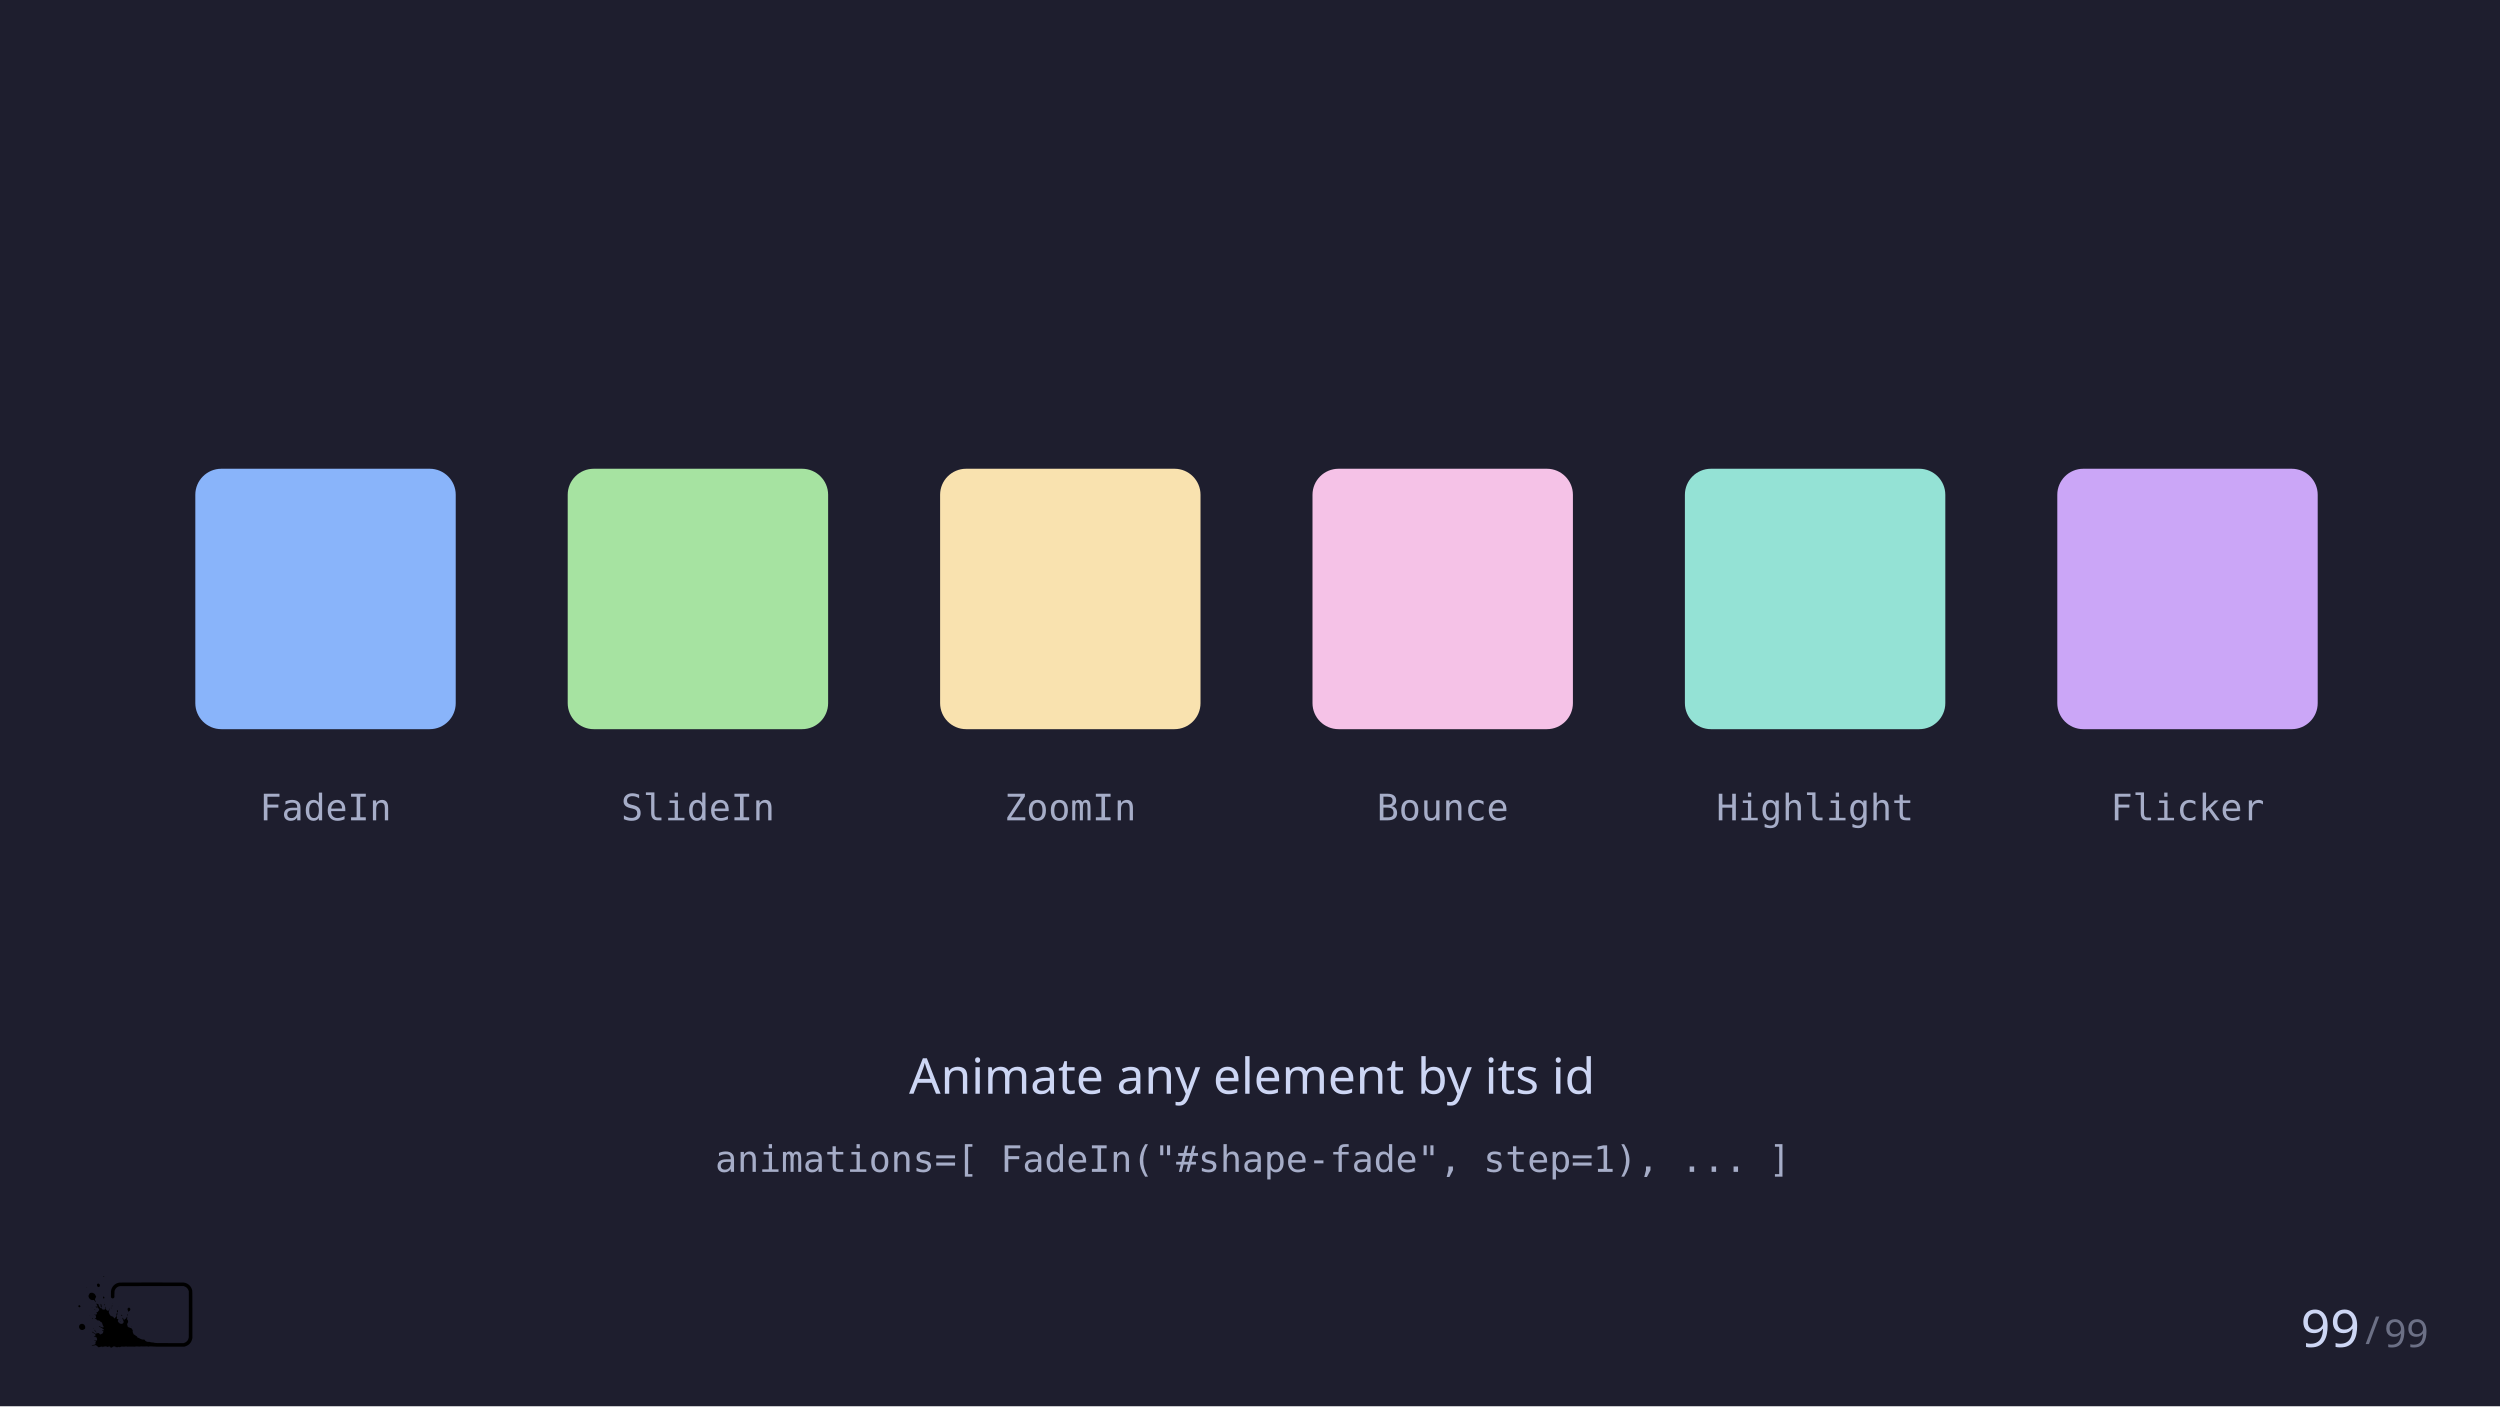
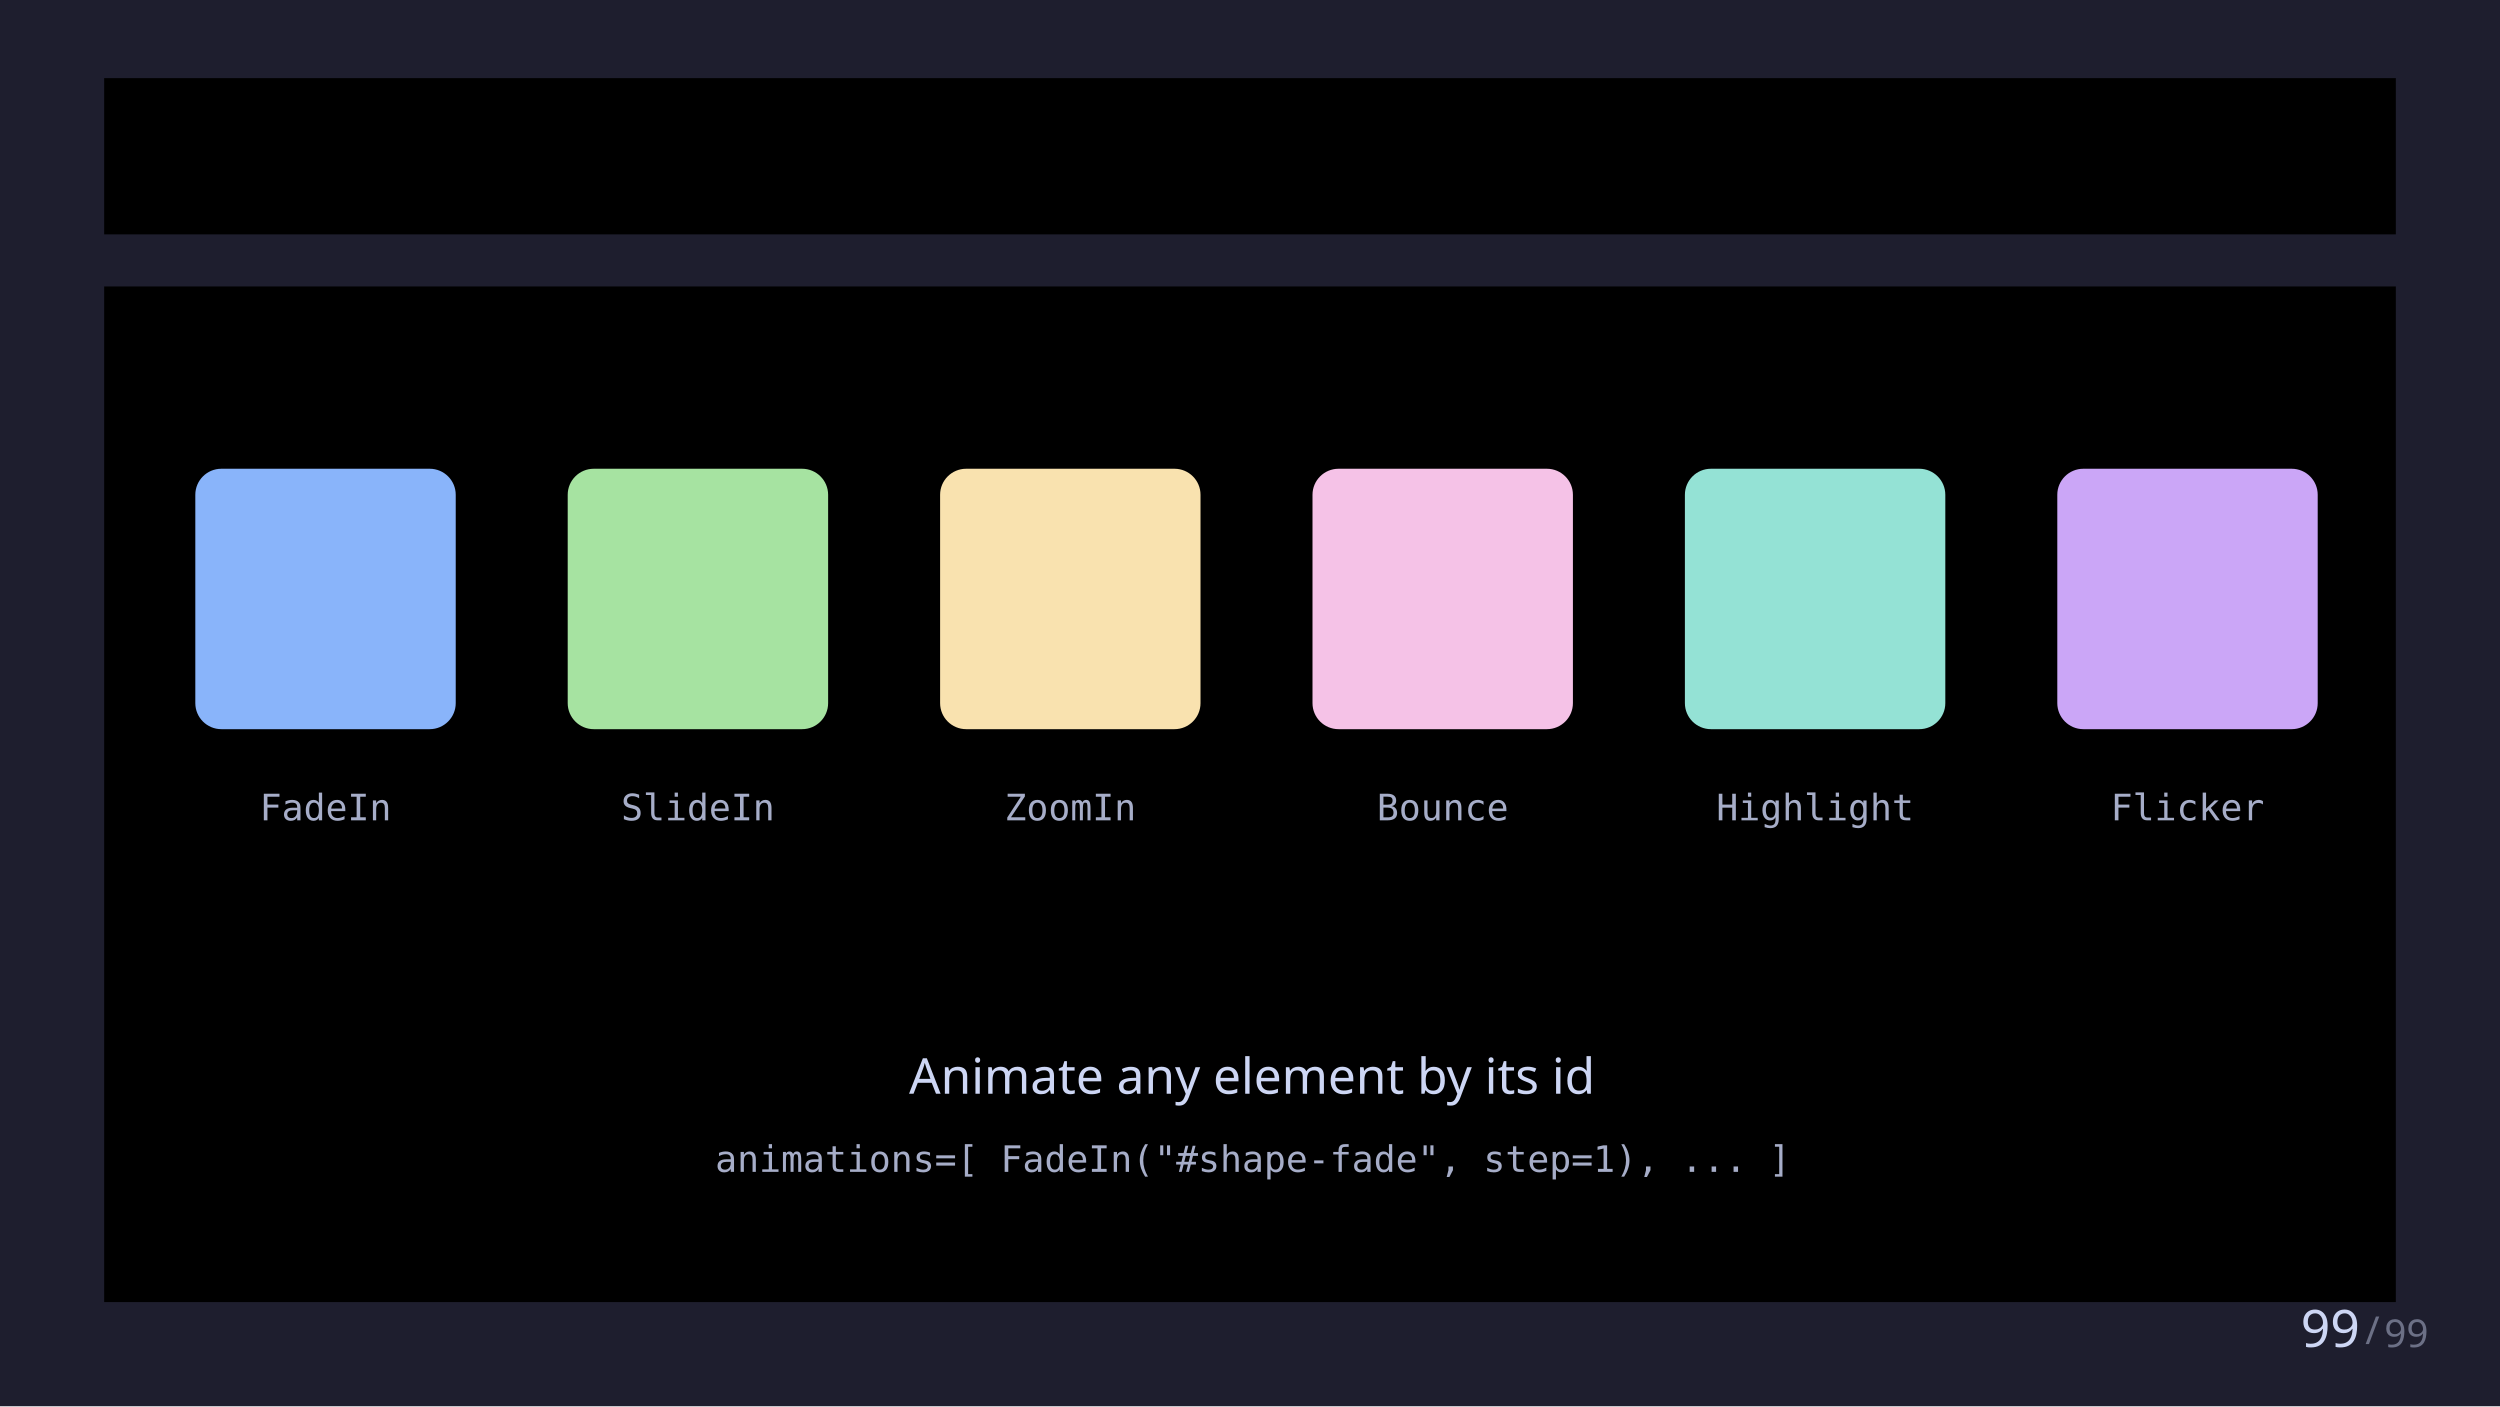
<svg xmlns="http://www.w3.org/2000/svg" xmlns:ns1="urn:inkflow" ns1:parent="local:content" viewBox="0 0 1920 1080" width="1920" height="1080" version="1.1" id="svg12">
-   <g ns1:layout-src="./base" ns1:layout-hash="d40175e7" id="g1">
-     <defs id="defs1" />
-     <rect width="1920" height="1080" class="inkflow-fill-bg" id="rect1" />
+   <g ns1:layout-src="./base" ns1:layout-hash="d40175e7">
+     <defs />
+     <rect width="1920" height="1080" class="inkflow-fill-bg" />
  </g>
-   <g ns1:layout-src="builtin:numbered" ns1:layout-hash="2b667c1b" id="g2">
-     <defs id="defs2" />
+   <g ns1:layout-src="builtin:numbered" ns1:layout-hash="2b667c1b">
+     <defs />
    <text id="zone-slide-number" x="1812.359" y="1034.438" class="inkflow-fill-text-muted inkflow-fill-text inkflow-fill-code-text" text-anchor="end" font-size="39.664px" font-family="sans-serif" style="stroke-width: 1.417">99</text>
    <text id="zone-slide-total" x="1831.157" y="1034.58" class="inkflow-fill-text-muted inkflow-fill-grey" font-size="29.64px" font-family="sans-serif" style="stroke-width: 1.059">99</text>
    <text id="text1" x="1816.518" y="1032.25" class="inkflow-fill-text-muted inkflow-fill-grey" font-size="29.64px" font-family="sans-serif" style="stroke-width: 1.059">/</text>
  </g>
-   <g ns1:layout-src="local:footer" ns1:layout-hash="9d51cc6f" id="g5">
-     <defs id="defs3" />
-     <g class="inkflow-demo-logo-mark" transform="matrix(0.7161682,0,0,0.7161682,43.00572,966.5546)" id="g4">
-       <g id="layer1" transform="translate(-148.5314,-96.87841)">
-         <g id="g3" transform="translate(3.746808,2.274717)">
-           <path style="fill-opacity:1;stroke-width:0.372" d="m 203.569,189.978 c -0.189,-0.105 -0.434,-0.191 -0.544,-0.191 h -0.201 l 0.036,-0.375 c 0.048,-0.499 -0.137,-0.658 -0.611,-0.527 -0.191,0.053 -0.516,0.076 -0.721,0.051 -0.281,-0.034 -0.516,0.028 -0.954,0.25 l -0.582,0.295 -0.288,-0.167 c -0.858,-0.497 -0.907,-0.511 -1.749,-0.51 -0.46,3.7e-4 -1.081,0.066 -1.379,0.146 -0.298,0.08 -0.665,0.146 -0.816,0.147 -0.211,7.4e-4 -0.323,0.085 -0.486,0.361 l -0.212,0.36 -0.154,-0.237 c -0.085,-0.13 -0.248,-0.334 -0.364,-0.452 l -0.211,-0.215 -0.528,0.14 c -0.29,0.077 -0.763,0.141 -1.052,0.142 -0.38,7.4e-4 -0.64,0.069 -0.943,0.247 -0.231,0.135 -0.629,0.274 -0.885,0.31 l -0.466,0.064 -0.363,-0.344 c -0.2,-0.189 -0.585,-0.494 -0.856,-0.677 -0.271,-0.184 -0.722,-0.545 -1.003,-0.803 -0.359,-0.33 -0.594,-0.469 -0.79,-0.469 -0.652,0 -1.99,0.215 -2.527,0.405 -0.97,0.345 -2.362,0.082 -1.633,-0.308 0.11,-0.059 0.542,-0.17 0.96,-0.247 1.612,-0.297 2.119,-0.44 2.452,-0.694 0.488,-0.373 0.58,-0.629 0.441,-1.232 -0.178,-0.773 -0.148,-0.949 0.23,-1.327 0.454,-0.454 0.444,-0.677 -0.043,-0.925 -0.213,-0.109 -0.415,-0.243 -0.45,-0.299 -0.098,-0.158 -0.75,-0.459 -1.154,-0.532 -0.201,-0.036 -0.392,-0.109 -0.424,-0.161 -0.109,-0.177 0.784,-0.093 1.233,0.115 0.244,0.113 0.731,0.227 1.083,0.254 l 0.64,0.048 0.285,-0.301 c 0.393,-0.415 0.465,-1.123 0.17,-1.687 -0.115,-0.221 -0.209,-0.579 -0.209,-0.797 0,-0.596 -0.287,-0.802 -1.542,-1.108 -0.79,-0.193 -1.118,-0.322 -1.329,-0.524 -0.404,-0.387 -0.365,-0.509 0.139,-0.431 0.23,0.036 0.515,0.117 0.634,0.181 0.118,0.064 0.329,0.117 0.468,0.117 0.29,0 0.329,-0.196 0.119,-0.599 -0.112,-0.214 -0.112,-0.284 6e-4,-0.437 0.173,-0.237 0.171,-0.773 -0.005,-1.11 -0.216,-0.416 -0.544,-0.671 -1.289,-1.004 -1.102,-0.492 -2.597,-1.555 -2.472,-1.757 0.089,-0.144 0.518,-0.151 0.605,-0.009 0.036,0.058 0.338,0.236 0.67,0.396 0.333,0.16 1.018,0.599 1.523,0.976 0.504,0.377 1.09,0.737 1.3,0.8 l 0.383,0.115 0.26,-0.17 c 0.143,-0.094 0.348,-0.369 0.456,-0.613 l 0.196,-0.443 -0.18,-0.214 c -0.099,-0.117 0.05,-0.003 0.332,0.254 l 0.513,0.468 h 0.408 c 0.224,0 0.531,-0.073 0.682,-0.162 0.151,-0.089 0.343,-0.136 0.425,-0.105 0.083,0.032 0.313,0.349 0.512,0.705 0.522,0.933 0.819,1.105 1.314,0.758 0.144,-0.101 0.423,-0.213 0.62,-0.249 0.197,-0.036 0.525,-0.197 0.727,-0.358 0.203,-0.161 0.446,-0.293 0.54,-0.293 0.221,0 0.353,-0.169 0.436,-0.557 0.036,-0.171 0.219,-0.525 0.405,-0.787 0.186,-0.262 0.339,-0.552 0.339,-0.644 0,-0.092 -0.166,-0.292 -0.368,-0.443 -0.367,-0.275 -0.784,-0.712 -0.951,-0.997 -0.063,-0.107 -0.025,-0.201 0.134,-0.33 0.333,-0.27 0.69,-0.22 1.175,0.166 0.335,0.266 0.463,0.319 0.566,0.233 0.303,-0.251 0.06,-0.973 -0.327,-0.973 -0.083,0 -0.469,-0.308 -0.858,-0.685 -0.389,-0.377 -0.86,-0.751 -1.048,-0.83 -0.188,-0.08 -0.495,-0.259 -0.683,-0.4 -0.188,-0.14 -0.52,-0.303 -0.738,-0.361 -0.349,-0.093 -0.611,-0.253 -1.45,-0.883 -0.159,-0.119 -0.192,-0.217 -0.141,-0.418 0.102,-0.408 0.36,-0.327 1.235,0.388 l 0.797,0.651 0.425,-0.064 c 0.341,-0.051 0.475,-0.025 0.677,0.135 0.608,0.478 1.47,0.498 1.679,0.038 0.173,-0.379 -0.052,-1.099 -0.457,-1.461 -0.182,-0.162 -0.362,-0.439 -0.4,-0.614 -0.038,-0.175 -0.111,-0.344 -0.161,-0.375 -0.05,-0.031 -0.091,-0.28 -0.091,-0.554 0,-0.413 -0.05,-0.556 -0.295,-0.835 -0.176,-0.201 -0.295,-0.446 -0.295,-0.61 0,-0.327 -0.098,-0.461 -0.73,-1 -0.395,-0.336 -0.543,-0.405 -0.803,-0.375 l -0.319,0.037 -0.056,-0.352 c -0.083,-0.519 -0.349,-0.749 -0.962,-0.829 -0.289,-0.038 -0.678,-0.158 -0.863,-0.267 -0.268,-0.157 -0.434,-0.185 -0.804,-0.134 -0.579,0.08 -0.818,-0.039 -1.07,-0.534 -0.106,-0.208 -0.331,-0.495 -0.5,-0.637 l -0.307,-0.259 h -0.788 c -0.561,0 -0.777,-0.033 -0.75,-0.116 0.045,-0.135 0.183,-0.218 0.686,-0.416 0.236,-0.093 0.455,-0.288 0.626,-0.559 l 0.263,-0.417 -0.069,-0.452 c -0.038,-0.249 -0.076,-0.723 -0.086,-1.053 -0.019,-0.7 -0.102,-0.826 -0.852,-1.299 -0.6,-0.379 -0.985,-0.701 -0.985,-0.825 0,-0.19 0.477,-0.057 0.94,0.262 0.274,0.189 0.635,0.37 0.801,0.404 l 0.303,0.061 0.504,-0.768 c 0.277,-0.423 0.504,-0.862 0.504,-0.977 0,-0.115 -0.155,-0.427 -0.345,-0.694 -0.407,-0.572 -0.445,-0.785 -0.123,-0.686 0.122,0.037 0.425,0.092 0.673,0.121 l 0.452,0.053 0.213,-0.27 c 0.117,-0.149 0.213,-0.363 0.213,-0.475 0,-0.124 0.238,-0.426 0.605,-0.767 l 0.605,-0.562 -0.056,-0.622 c -0.045,-0.5 -0.104,-0.661 -0.297,-0.82 -0.132,-0.109 -0.298,-0.309 -0.368,-0.445 -0.571,-1.105 -1.749,-1.704 -1.938,-0.984 -0.065,0.247 -0.136,0.246 -0.451,-0.002 -0.402,-0.316 -0.678,-0.831 -0.603,-1.127 0.052,-0.207 0.105,-0.244 0.274,-0.191 0.116,0.036 0.338,0.173 0.495,0.304 0.385,0.322 0.929,0.286 1.131,-0.075 0.194,-0.347 0.09,-0.68 -0.382,-1.225 -0.216,-0.25 -0.393,-0.529 -0.393,-0.621 -3e-5,-0.091 -0.091,-0.406 -0.202,-0.698 -0.128,-0.337 -0.168,-0.566 -0.108,-0.625 0.158,-0.158 0.705,0.027 0.974,0.329 0.196,0.22 0.34,0.286 0.625,0.286 0.492,0 0.68,0.205 0.68,0.744 0,0.579 0.263,1.24 0.822,2.069 1.006,1.491 1.126,1.597 1.598,1.418 0.414,-0.157 0.521,-0.114 0.729,0.293 0.109,0.214 0.471,0.609 0.804,0.879 l 0.606,0.49 0.995,-0.022 c 0.556,-0.013 1.092,-0.075 1.215,-0.143 0.142,-0.078 0.274,-0.308 0.374,-0.652 l 0.154,-0.531 -0.152,-0.365 c -0.169,-0.405 -0.21,-1.621 -0.054,-1.621 0.054,0 0.099,0.095 0.099,0.21 0,0.115 0.083,0.348 0.185,0.517 0.102,0.169 0.214,0.551 0.25,0.849 0.175,1.443 0.467,1.964 1.472,2.63 0.923,0.611 1.679,0.515 1.898,-0.242 0.127,-0.438 0.691,-1.305 0.85,-1.305 0.051,0 0.068,0.055 0.039,0.123 -0.029,0.068 -0.251,0.633 -0.492,1.255 -0.61,1.574 -0.662,2.1 -0.275,2.757 0.195,0.331 0.489,1.054 0.553,1.36 0.037,0.179 0.214,0.472 0.392,0.65 0.178,0.178 0.353,0.416 0.389,0.528 0.129,0.408 0.446,0.694 0.841,0.761 0.215,0.036 0.553,0.195 0.752,0.353 0.277,0.22 0.464,0.287 0.798,0.287 0.583,0 0.796,0.132 1.007,0.622 0.246,0.572 0.958,1.445 1.178,1.445 0.106,0 0.295,-0.175 0.452,-0.418 0.149,-0.23 0.481,-0.618 0.738,-0.862 0.347,-0.329 0.486,-0.545 0.539,-0.837 0.039,-0.217 0.136,-0.466 0.215,-0.554 0.105,-0.117 0.149,-0.453 0.164,-1.226 l 0.02,-1.065 0.218,-0.218 c 0.12,-0.12 0.245,-0.328 0.279,-0.462 0.045,-0.18 0.11,-0.23 0.25,-0.194 l 0.189,0.049 -0.001,0.752 -0.001,0.752 -0.403,0.738 -0.403,0.738 0.226,0.9 0.226,0.9 -0.124,0.674 -0.124,0.674 0.222,0.18 c 0.17,0.138 0.361,0.174 0.819,0.155 l 0.597,-0.025 0.031,0.21 c 0.017,0.115 -0.105,0.519 -0.271,0.897 -0.391,0.891 -0.392,1.268 -0.006,1.639 0.162,0.156 0.295,0.353 0.295,0.44 0,0.285 0.297,0.587 0.693,0.705 0.292,0.087 0.391,0.169 0.392,0.323 0.002,0.236 0.683,0.846 0.945,0.846 0.095,0 0.314,-0.051 0.487,-0.114 l 0.315,-0.114 0.323,0.23 0.323,0.23 0.288,-0.165 c 0.158,-0.091 0.358,-0.165 0.444,-0.165 0.086,0 0.339,-0.107 0.563,-0.239 0.525,-0.308 0.939,-1.038 0.939,-1.658 0,-0.519 -0.242,-1.266 -0.447,-1.381 -0.094,-0.052 -0.144,-0.238 -0.144,-0.53 v -0.45 l -0.343,-0.314 -0.343,-0.314 -0.049,-0.807 c -0.04,-0.657 -0.022,-0.807 0.093,-0.807 0.201,0 0.798,0.817 0.995,1.361 0.297,0.819 0.619,1.495 0.713,1.495 0.05,0 0.119,-0.137 0.152,-0.304 0.1,-0.499 0.415,-0.838 0.997,-1.074 0.401,-0.163 0.648,-0.351 0.937,-0.714 0.216,-0.271 0.393,-0.535 0.393,-0.585 0,-0.051 0.112,-0.336 0.248,-0.634 0.283,-0.619 0.525,-0.678 0.672,-0.164 0.067,0.234 0.035,0.529 -0.128,1.167 -0.123,0.483 -0.19,0.961 -0.155,1.102 0.068,0.272 0.418,0.783 0.872,1.275 0.24,0.26 0.279,0.368 0.227,0.629 -0.035,0.173 -0.015,0.493 0.043,0.71 l 0.106,0.395 -0.193,0.261 c -0.294,0.398 -0.709,1.256 -0.709,1.467 0,0.103 -0.067,0.243 -0.148,0.311 -0.196,0.162 -0.187,0.288 0.06,0.853 0.127,0.29 0.203,0.658 0.195,0.942 -0.007,0.256 0.039,0.567 0.103,0.689 0.064,0.123 0.145,0.289 0.181,0.371 0.036,0.081 0.2,0.214 0.366,0.295 0.165,0.081 0.34,0.236 0.387,0.345 0.065,0.147 0.211,0.209 0.579,0.247 0.366,0.037 0.599,0.135 0.908,0.383 l 0.415,0.333 0.455,-0.062 0.455,-0.062 0.539,0.566 c 0.317,0.332 0.702,0.891 0.935,1.353 l 0.395,0.788 -0.054,0.832 -0.054,0.832 0.346,0.767 c 0.19,0.422 0.412,0.987 0.492,1.257 0.153,0.516 0.431,0.793 0.796,0.793 0.122,0 0.468,0.218 0.781,0.492 0.309,0.271 0.614,0.492 0.677,0.492 0.063,0 0.238,0.129 0.389,0.287 0.151,0.158 0.392,0.316 0.535,0.351 0.44,0.108 0.676,0.32 0.741,0.664 0.086,0.459 0.293,0.72 0.814,1.026 0.323,0.189 0.57,0.259 0.879,0.247 0.359,-0.014 0.456,0.024 0.59,0.229 0.24,0.366 0.652,0.58 2.011,1.042 l 1.231,0.418 0.923,-0.006 c 1.105,-0.007 1.72,0.199 1.896,0.638 0.06,0.151 0.15,0.363 0.2,0.471 0.093,0.204 1.187,0.917 1.707,1.113 0.78,0.294 1.656,0.42 2.16,0.311 l 0.498,-0.108 0.884,0.303 c 0.899,0.308 2.858,0.57 3.527,0.472 0.194,-0.029 0.465,0.037 0.753,0.181 0.875,0.439 2.122,0.473 17.484,0.479 l 14.179,0.005 0.64,-0.181 c 2.758,-0.779 4.717,-3.139 5.027,-6.057 0.067,-0.63 0.09,-9.087 0.07,-25.123 l -0.031,-24.173 -0.177,-0.591 c -0.725,-2.421 -2.422,-4.112 -4.866,-4.851 l -0.565,-0.171 -33.675,-0.028 c -24.105,-0.02 -33.912,0.003 -34.508,0.08 -2.34,0.305 -4.216,1.629 -5.228,3.69 -0.671,1.366 -0.707,1.604 -0.758,5.071 l -0.046,3.102 -0.184,0.36 c -0.634,1.242 -2.429,1.297 -3.25,0.1 l -0.237,-0.346 -0.03,-3.06 c -0.034,-3.399 0.033,-4.154 0.486,-5.521 1.311,-3.951 4.686,-6.722 8.8,-7.227 1.177,-0.144 67.306,-0.152 68.68,-0.008 4.075,0.427 7.556,3.237 8.842,7.136 0.596,1.807 0.562,0.146 0.562,27.324 v 24.961 l -0.18,0.817 c -0.444,2.02 -1.208,3.581 -2.495,5.097 -1.136,1.339 -3.288,2.65 -5.202,3.17 l -0.985,0.267 -14.228,-7.5e-4 c -15.013,-0.001 -19.266,-0.051 -19.724,-0.232 -0.435,-0.172 -3.852,-0.147 -3.998,0.029 -0.204,0.246 -0.558,0.263 -1.042,0.049 l -0.464,-0.205 -1.393,0.056 c -0.766,0.031 -1.459,0.06 -1.54,0.066 -0.081,0.006 -0.281,0.012 -0.443,0.014 -0.162,0.002 -0.561,0.006 -0.886,0.01 -0.325,0.004 -1.078,-0.029 -1.674,-0.073 -0.901,-0.066 -1.164,-0.052 -1.563,0.084 -0.283,0.097 -0.566,0.134 -0.689,0.091 -0.115,-0.04 -0.786,-0.08 -1.49,-0.089 -0.704,-0.009 -1.494,-0.051 -1.756,-0.092 -0.332,-0.052 -0.727,-0.022 -1.31,0.1 l -0.834,0.175 -1.644,-0.077 c -1.951,-0.091 -3.185,-0.091 -5.214,0.002 l -1.502,0.069 -0.257,-0.168 c -0.214,-0.14 -0.324,-0.151 -0.664,-0.063 -1.156,0.298 -3.467,0.35 -4.346,0.097 -0.349,-0.101 -0.97,0.074 -1.889,0.531 l -0.609,0.303 -0.355,-0.311 c -0.195,-0.171 -0.413,-0.311 -0.485,-0.311 -0.072,0 -0.301,0.136 -0.51,0.301 -0.262,0.208 -0.441,0.282 -0.58,0.24 -0.429,-0.132 -1.009,-0.163 -1.481,-0.079 -0.668,0.119 -0.771,0.082 -1.021,-0.362 -0.249,-0.442 -0.464,-0.542 -0.854,-0.394 -0.167,0.064 -0.542,0.079 -0.949,0.039 l -0.672,-0.066 -0.467,0.467 c -0.441,0.441 -1.208,0.846 -1.58,0.833 -0.093,-0.003 -0.323,-0.092 -0.512,-0.197 z m -15.8,-16.388 c -0.214,-0.131 -0.487,-0.402 -0.608,-0.601 -0.12,-0.199 -0.445,-0.592 -0.723,-0.873 -0.539,-0.546 -0.709,-1.046 -0.378,-1.115 0.182,-0.038 1.206,1.258 1.574,1.991 0.11,0.22 0.292,0.499 0.404,0.621 0.255,0.278 0.216,0.274 -0.269,-0.024 z m 5.361,-0.45 c 0,-0.057 0.044,-0.077 0.099,-0.043 0.054,0.034 0.099,0.08 0.099,0.104 0,0.024 -0.044,0.043 -0.099,0.043 -0.054,0 -0.099,-0.047 -0.099,-0.104 z m -21.17,-2.006 c -0.679,-0.188 -0.992,-0.384 -1.537,-0.96 -1.306,-1.381 -1.292,-3.503 0.032,-4.757 0.515,-0.488 1.451,-0.836 2.243,-0.834 0.522,0.001 1.609,0.392 2.075,0.747 0.542,0.413 1.066,1.283 1.265,2.1 l 0.17,0.7 -0.163,0.491 c -0.107,0.321 -0.141,0.623 -0.099,0.872 l 0.064,0.38 -0.277,0.098 c -0.153,0.054 -0.497,0.28 -0.765,0.502 -0.848,0.703 -1.97,0.95 -3.008,0.662 z m 12.857,-1.393 c -0.085,-0.085 -0.155,-0.218 -0.155,-0.295 0,-0.204 0.334,-0.173 0.536,0.05 0.301,0.332 -0.061,0.565 -0.381,0.245 z m 40.632,-2.423 c 0.07,-0.209 0.355,-0.334 0.478,-0.21 0.062,0.062 0.083,0.16 0.046,0.219 -0.091,0.147 -0.574,0.139 -0.525,-0.009 z m -1.795,-0.672 c 0,-0.054 0.044,-0.099 0.099,-0.099 0.054,0 0.099,0.044 0.099,0.099 0,0.054 -0.044,0.099 -0.099,0.099 -0.054,0 -0.099,-0.044 -0.099,-0.099 z m -9.63,-4.254 c -0.17,-0.17 -0.149,-0.571 0.029,-0.571 0.081,0 0.148,0.011 0.148,0.025 0,0.014 0.041,0.169 0.092,0.345 0.098,0.34 -0.033,0.438 -0.269,0.201 z m -30.046,-3.14 c -0.38,-0.204 -0.541,-0.426 -0.46,-0.637 0.082,-0.213 0.33,-0.172 0.707,0.116 0.218,0.166 0.338,0.341 0.338,0.492 0,0.273 -0.119,0.279 -0.585,0.029 z m -2.992,-3.011 c -0.036,-0.036 -0.066,-0.125 -0.066,-0.197 0,-0.202 0.275,-0.156 0.394,0.066 0.088,0.164 0.075,0.197 -0.079,0.197 -0.101,0 -0.214,-0.03 -0.25,-0.066 z m 34.223,-2.5e-4 c -0.172,-0.069 -0.416,-0.565 -0.416,-0.845 0,-0.295 0.173,-0.468 0.468,-0.468 0.333,0 0.67,0.755 0.502,1.125 -0.11,0.242 -0.278,0.299 -0.554,0.188 z m 5.915,-0.492 c -0.099,-0.258 0.145,-1.236 0.363,-1.453 0.154,-0.154 0.222,-0.171 0.316,-0.077 0.094,0.094 0.094,0.216 0.001,0.564 -0.065,0.244 -0.119,0.529 -0.119,0.632 0,0.198 -0.243,0.498 -0.404,0.498 -0.052,0 -0.123,-0.074 -0.158,-0.164 z m -16.81,-0.492 c -0.035,-0.09 -0.017,-0.21 0.039,-0.266 0.07,-0.07 0.102,-0.019 0.102,0.164 0,0.304 -0.049,0.339 -0.14,0.102 z m 2.356,-2.199 c -0.034,-0.054 -0.014,-0.099 0.043,-0.099 0.057,0 0.104,0.044 0.104,0.099 0,0.054 -0.02,0.099 -0.043,0.099 -0.024,0 -0.071,-0.044 -0.104,-0.099 z m 3.657,-0.594 c 0.038,-0.299 0.004,-0.571 -0.102,-0.824 -0.227,-0.544 -0.208,-1.289 0.039,-1.536 0.444,-0.444 0.844,-0.051 0.96,0.944 l 0.047,0.403 -0.293,0.336 c -0.161,0.185 -0.386,0.513 -0.5,0.73 l -0.207,0.394 z m 11.835,-1.109 c -0.029,-0.449 -0.104,-0.71 -0.272,-0.947 -0.128,-0.18 -0.25,-0.488 -0.271,-0.685 -0.021,-0.197 -0.064,-0.524 -0.095,-0.727 -0.079,-0.519 0.005,-0.76 0.408,-1.174 0.431,-0.442 1.154,-0.719 1.464,-0.56 0.445,0.228 0.858,0.726 1.001,1.207 0.204,0.686 0.186,0.859 -0.162,1.543 l -0.307,0.604 -0.522,0.231 c -0.378,0.167 -0.607,0.354 -0.83,0.679 -0.169,0.246 -0.323,0.448 -0.341,0.448 -0.018,0 -0.051,-0.279 -0.072,-0.62 z m -35.044,-1.308 c -0.071,-0.086 -0.342,-0.263 -0.603,-0.396 -0.281,-0.142 -0.474,-0.307 -0.474,-0.404 0,-0.09 -0.1,-0.272 -0.222,-0.404 l -0.222,-0.24 0.517,0.316 c 0.284,0.174 0.517,0.348 0.517,0.388 0,0.04 0.159,0.258 0.352,0.484 0.194,0.226 0.332,0.412 0.307,0.412 -0.025,0 -0.103,-0.07 -0.174,-0.155 z m 15.312,-1.888 c 0.109,-0.614 0.159,-0.714 0.357,-0.714 0.105,0 0.19,0.024 0.19,0.052 0,0.106 -0.497,1.031 -0.554,1.031 -0.032,0 -0.029,-0.166 0.007,-0.369 z m 2.06,-0.186 c 0.034,-0.251 0.067,-0.639 0.072,-0.862 l 0.01,-0.405 0.141,0.64 c 0.144,0.655 0.076,1.083 -0.172,1.083 -0.079,0 -0.095,-0.14 -0.051,-0.457 z m -21.279,-1.291 c -0.264,-0.257 -0.345,-0.349 -0.179,-0.203 0.166,0.146 0.423,0.311 0.572,0.367 0.149,0.056 0.271,0.147 0.271,0.203 0,0.199 -0.191,0.093 -0.664,-0.367 z m 9.926,0.197 c -0.285,-0.624 -0.415,-1.16 -0.385,-1.588 0.018,-0.25 -0.03,-0.604 -0.106,-0.785 -0.11,-0.262 -0.115,-0.395 -0.024,-0.647 0.063,-0.174 0.115,-0.413 0.115,-0.531 0,-0.148 0.06,-0.215 0.194,-0.215 0.152,0 0.23,0.124 0.359,0.566 0.091,0.311 0.161,0.689 0.157,0.839 -0.004,0.15 0.084,0.479 0.195,0.731 0.163,0.368 0.191,0.573 0.141,1.046 -0.089,0.853 -0.396,1.13 -0.646,0.584 z m -23.754,-0.151 c -0.368,-0.305 -0.869,-0.955 -0.869,-1.129 0,-0.146 0.543,-0.701 0.962,-0.982 l 0.223,-0.15 0.409,0.283 c 0.666,0.461 0.966,0.81 0.966,1.124 0,0.156 -0.055,0.328 -0.123,0.383 -0.068,0.054 -0.284,0.233 -0.481,0.398 -0.422,0.352 -0.726,0.373 -1.088,0.074 z m 35.292,-1.153 0.025,-0.64 h 0.246 c 0.204,0 0.251,0.053 0.276,0.312 0.023,0.237 -0.043,0.391 -0.271,0.64 l -0.302,0.328 z m 7.459,0.246 c 0,-0.081 0.067,-0.148 0.148,-0.148 0.081,0 0.148,0.067 0.148,0.148 0,0.081 -0.067,0.148 -0.148,0.148 -0.081,0 -0.148,-0.067 -0.148,-0.148 z m -15.174,-1.304 c -0.244,-0.57 -0.298,-1.208 -0.109,-1.281 0.234,-0.09 0.443,0.241 0.525,0.832 0.137,0.989 -0.083,1.227 -0.417,0.449 z m 8.38,-1.146 c 0,-0.075 0.067,-0.191 0.148,-0.258 l 0.148,-0.123 v 0.258 c 0,0.164 -0.054,0.258 -0.148,0.258 -0.081,0 -0.148,-0.061 -0.148,-0.136 z m -8.665,-1.292 c 0,-0.081 0.044,-0.148 0.099,-0.148 0.054,0 0.099,0.067 0.099,0.148 0,0.081 -0.044,0.148 -0.099,0.148 -0.054,0 -0.099,-0.067 -0.099,-0.148 z m -9.446,-0.896 c -0.168,-0.141 -0.502,-0.561 -0.742,-0.931 -0.252,-0.389 -0.605,-0.786 -0.835,-0.938 l -0.399,-0.264 -1.009,0.066 -1.009,0.066 -0.591,-0.296 c -0.325,-0.163 -0.64,-0.297 -0.7,-0.299 -0.166,-0.005 -1.005,-0.773 -1.429,-1.31 -0.208,-0.263 -0.425,-0.663 -0.484,-0.89 -0.059,-0.227 -0.197,-0.636 -0.308,-0.91 -0.222,-0.55 -0.217,-0.588 0.263,-1.866 0.174,-0.462 0.385,-0.811 0.641,-1.058 0.241,-0.232 0.407,-0.497 0.447,-0.714 l 0.065,-0.345 h 0.469 c 0.258,0 0.787,-0.072 1.175,-0.159 l 0.705,-0.159 0.562,0.247 c 0.309,0.136 0.717,0.298 0.907,0.36 0.635,0.207 1.508,0.91 1.672,1.345 0.082,0.218 0.293,0.612 0.469,0.875 0.176,0.264 0.32,0.535 0.32,0.603 0,0.068 0.114,0.259 0.253,0.424 0.172,0.205 0.233,0.365 0.19,0.5 -0.035,0.109 -0.097,0.199 -0.139,0.199 -0.099,0 -0.305,0.453 -0.305,0.672 0,0.094 -0.205,0.516 -0.457,0.938 -0.616,1.036 -0.611,1.277 0.06,2.566 0.624,1.198 0.71,1.413 0.598,1.482 -0.048,0.029 -0.224,-0.062 -0.392,-0.204 z m 8.451,-4 c -0.117,-0.229 -0.297,-0.53 -0.401,-0.671 -0.149,-0.202 -0.168,-0.308 -0.091,-0.511 0.122,-0.322 0.489,-0.668 0.707,-0.668 0.237,0 0.9,0.761 0.841,0.966 -0.026,0.092 -0.103,0.366 -0.17,0.61 -0.23,0.835 -0.55,0.934 -0.886,0.274 z m -17.836,-11.058 c -0.307,-0.266 -0.365,-0.572 -0.099,-0.52 0.174,0.034 0.459,0.507 0.402,0.667 -0.017,0.048 -0.154,-0.018 -0.302,-0.146 z m -0.566,-0.933 c 0,-0.054 0.044,-0.099 0.099,-0.099 0.054,0 0.099,0.044 0.099,0.099 0,0.054 -0.044,0.099 -0.099,0.099 -0.054,0 -0.099,-0.044 -0.099,-0.099 z m 13.096,-0.003 c -0.081,-0.054 -0.333,-0.146 -0.56,-0.206 -0.227,-0.059 -0.475,-0.18 -0.553,-0.27 -0.245,-0.284 -0.668,-1.671 -0.597,-1.963 0.141,-0.586 0.411,-0.961 0.85,-1.18 0.662,-0.33 0.877,-0.29 1.524,0.287 0.312,0.278 0.602,0.537 0.644,0.574 0.135,0.12 0.258,1.592 0.152,1.824 -0.054,0.118 -0.228,0.291 -0.387,0.385 -0.159,0.094 -0.36,0.279 -0.446,0.41 -0.166,0.253 -0.382,0.301 -0.626,0.138 z m 5.355,-11.079 c -0.214,-0.327 -0.056,-0.734 0.285,-0.734 0.299,0 0.465,0.175 0.465,0.492 0,0.513 -0.473,0.666 -0.75,0.242 z" id="path1" />
-         </g>
-       </g>
-     </g>
-   </g>
-   <g ns1:layout-src="local:content" ns1:layout-hash="30764380" id="g6" style="display:none">
-     <defs id="defs5" />
+   <g ns1:layout-src="local:content" ns1:layout-hash="ce9151cd">
+     <defs />
    <rect id="zone-title" x="80" y="60" width="1760" height="120" />
    <rect id="zone-content" x="80" y="220" width="1760" height="780" />
  </g>
  <defs id="defs6">
    <style id="inkflow-preview">.inkflow-fill-bg { fill: #1e1e2e; }
.inkflow-stroke-bg { stroke: #1e1e2e; }
.inkflow-fill-surface { fill: #313244; }
.inkflow-stroke-surface { stroke: #313244; }
.inkflow-fill-border { fill: #585b70; }
.inkflow-stroke-border { stroke: #585b70; }
.inkflow-fill-text { fill: #cdd6f4; }
.inkflow-stroke-text { stroke: #cdd6f4; }
.inkflow-fill-text-muted { fill: #a6adc8; }
.inkflow-stroke-text-muted { stroke: #a6adc8; }
.inkflow-fill-accent { fill: #cba6f7; }
.inkflow-stroke-accent { stroke: #cba6f7; }
.inkflow-fill-accent-fg { fill: #11111b; }
.inkflow-stroke-accent-fg { stroke: #11111b; }
.inkflow-fill-code-bg { fill: #181825; }
.inkflow-stroke-code-bg { stroke: #181825; }
.inkflow-fill-code-text { fill: #cdd6f4; }
.inkflow-stroke-code-text { stroke: #cdd6f4; }
.inkflow-fill-red { fill: #f38ba8; }
.inkflow-stroke-red { stroke: #f38ba8; }
.inkflow-fill-orange { fill: #fab387; }
.inkflow-stroke-orange { stroke: #fab387; }
.inkflow-fill-yellow { fill: #f9e2af; }
.inkflow-stroke-yellow { stroke: #f9e2af; }
.inkflow-fill-green { fill: #a6e3a1; }
.inkflow-stroke-green { stroke: #a6e3a1; }
.inkflow-fill-teal { fill: #94e2d5; }
.inkflow-stroke-teal { stroke: #94e2d5; }
.inkflow-fill-blue { fill: #89b4fa; }
.inkflow-stroke-blue { stroke: #89b4fa; }
.inkflow-fill-purple { fill: #cba6f7; }
.inkflow-stroke-purple { stroke: #cba6f7; }
.inkflow-fill-pink { fill: #f5c2e7; }
.inkflow-stroke-pink { stroke: #f5c2e7; }
.inkflow-fill-grey { fill: #6c7086; }
.inkflow-stroke-grey { stroke: #6c7086; }</style>
  </defs>
  <g id="g7">
    <rect id="shape-fade" x="150" y="360" width="200" height="200" rx="20" class="inkflow-fill-blue" />
    <text x="250" y="630" text-anchor="middle" font-family="monospace" font-size="28" class="inkflow-fill-text-muted" id="text5">FadeIn</text>
  </g>
  <g id="g8">
    <rect id="shape-slide" x="436" y="360" width="200" height="200" rx="20" class="inkflow-fill-green" />
    <text x="536" y="630" text-anchor="middle" font-family="monospace" font-size="28" class="inkflow-fill-text-muted" id="text6">SlideIn</text>
  </g>
  <g id="g9">
    <rect id="shape-zoom" x="722" y="360" width="200" height="200" rx="20" class="inkflow-fill-yellow" />
    <text x="822" y="630" text-anchor="middle" font-family="monospace" font-size="28" class="inkflow-fill-text-muted" id="text7">ZoomIn</text>
  </g>
  <g id="g10">
    <rect id="shape-bounce" x="1008" y="360" width="200" height="200" rx="20" class="inkflow-fill-pink" />
    <text x="1108" y="630" text-anchor="middle" font-family="monospace" font-size="28" class="inkflow-fill-text-muted" id="text8">Bounce</text>
  </g>
  <g id="g11">
    <rect id="shape-highlight" x="1294" y="360" width="200" height="200" rx="20" class="inkflow-fill-teal" />
    <text x="1394" y="630" text-anchor="middle" font-family="monospace" font-size="28" class="inkflow-fill-text-muted" id="text9">Highlight</text>
  </g>
  <g id="g12">
    <rect id="shape-flicker" x="1580" y="360" width="200" height="200" rx="20" class="inkflow-fill-purple" />
    <text x="1680" y="630" text-anchor="middle" font-family="monospace" font-size="28" class="inkflow-fill-text-muted" id="text10">Flicker</text>
  </g>
  <text x="961.577" y="840" text-anchor="middle" font-family="sans-serif" font-size="38px" class="inkflow-fill-text" id="text11">Animate any element by its id</text>
  <text x="962.256" y="900" text-anchor="middle" font-family="monospace" font-size="28px" class="inkflow-fill-text-muted" id="text12">animations=[ FadeIn("#shape-fade", step=1), ... ]</text>
</svg>
